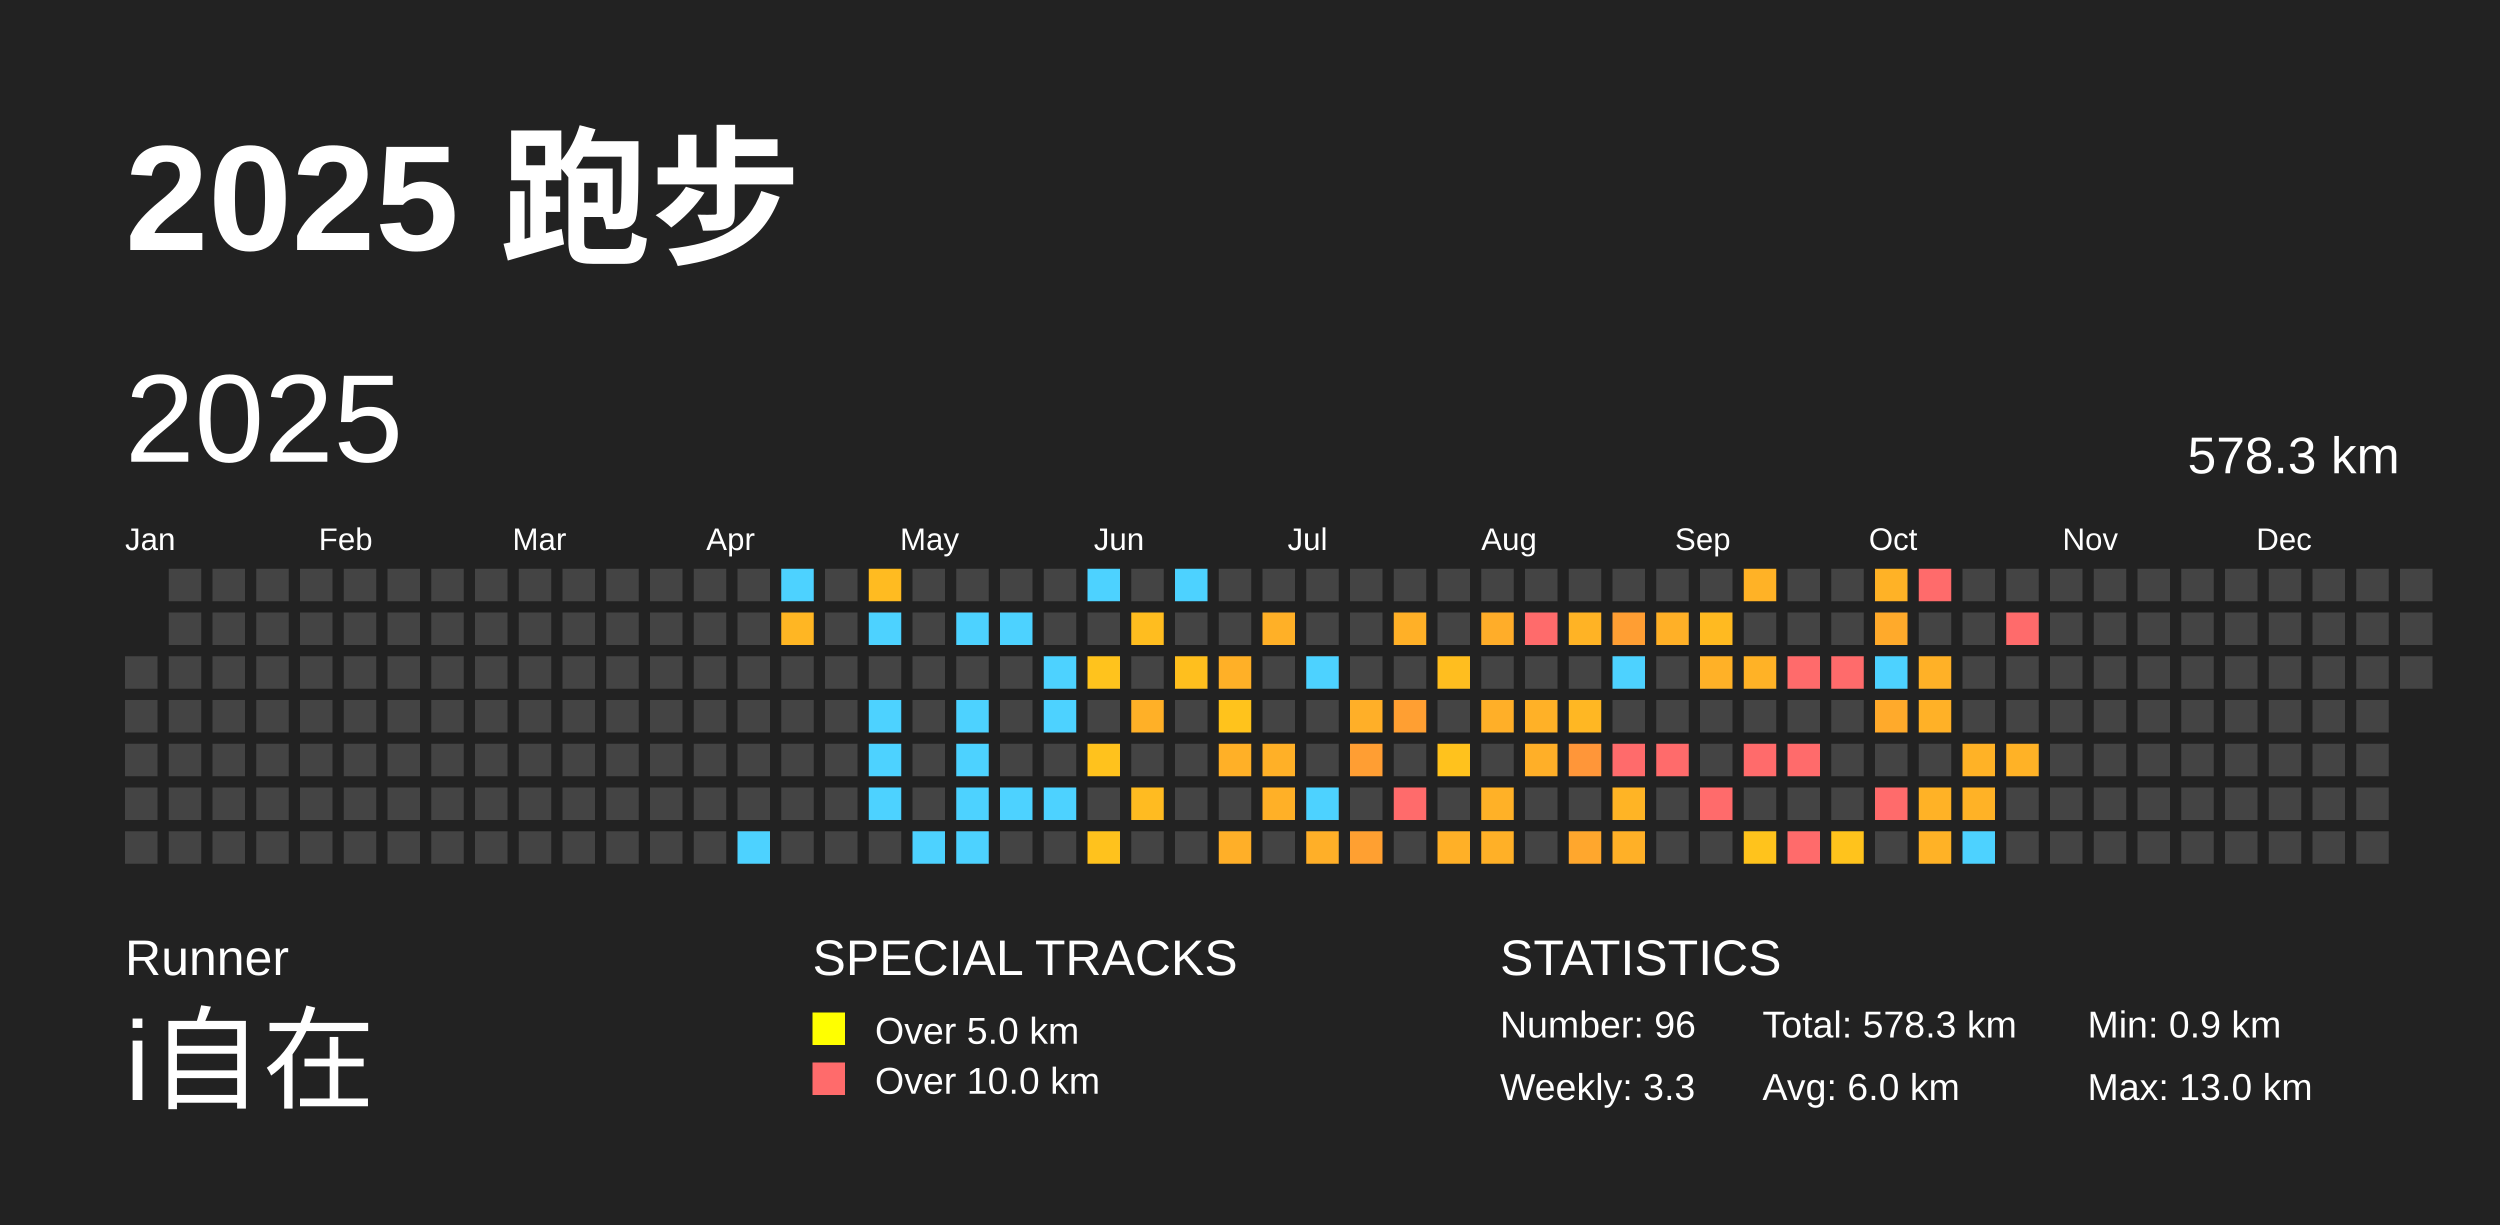
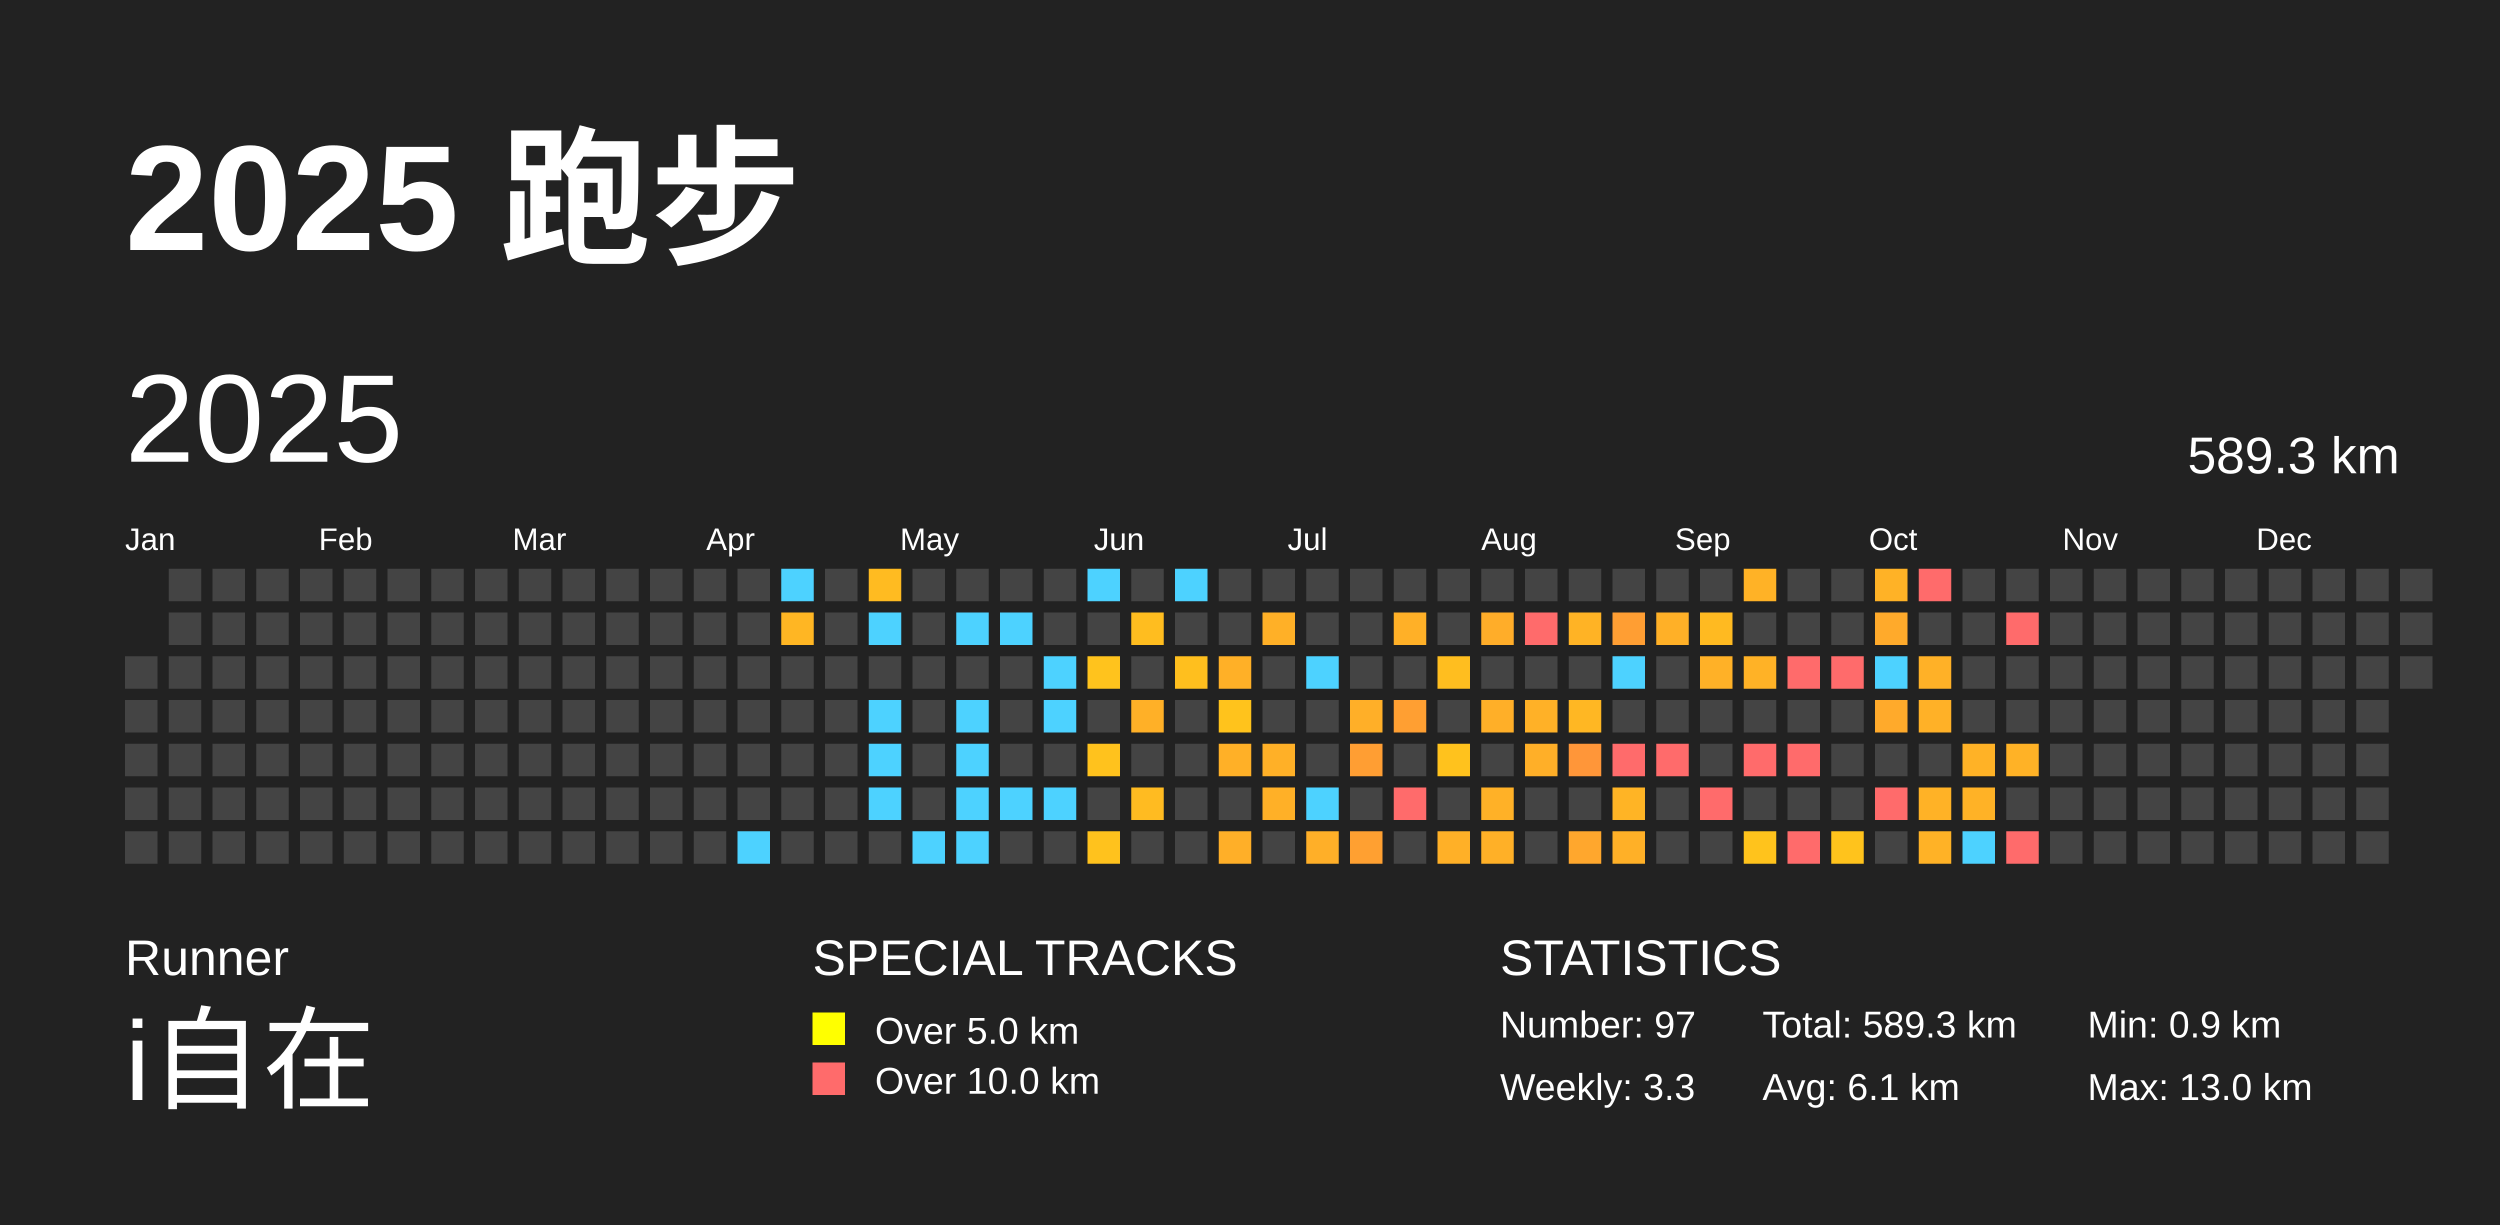
<svg xmlns="http://www.w3.org/2000/svg" baseProfile="full" height="98mm" version="1.1" viewBox="0,0,200,98" width="200mm">
  <defs />
  <rect fill="#222222" height="98" width="200" x="0" y="0" />
  <text fill="#FFFFFF" style="font-size:12px; font-family:Arial; font-weight:bold;" x="10" y="20">2025 跑步</text>
  <text fill="#FFFFFF" style="font-size:4px; font-family:Arial" x="10" y="78">Runner</text>
  <text fill="#FFFFFF" style="font-size:9px; font-family:Arial" x="10" y="88">i自在</text>
  <text fill="#FFFFFF" style="font-size:4px; font-family:Arial" x="65" y="78">SPECIAL TRACKS</text>
  <rect fill="#FFFF00" height="2.6" width="2.6" x="65" y="81" />
  <text fill="#FFFFFF" style="font-size:3px; font-family:Arial" x="70" y="83.5">Over 5.0 km</text>
  <rect fill="#FF6B6B" height="2.6" width="2.6" x="65" y="85" />
  <text fill="#FFFFFF" style="font-size:3px; font-family:Arial" x="70" y="87.5">Over 10.0 km</text>
  <text fill="#FFFFFF" style="font-size:4px; font-family:Arial" x="120" y="78">STATISTICS</text>
-   <text fill="#FFFFFF" style="font-size:3px; font-family:Arial" x="120" y="83">Number: 96</text>
+   <text fill="#FFFFFF" style="font-size:3px; font-family:Arial" x="120" y="83">Number: 97</text>
  <text fill="#FFFFFF" style="font-size:3px; font-family:Arial" x="120" y="88">Weekly: 3.3</text>
-   <text fill="#FFFFFF" style="font-size:3px; font-family:Arial" x="141" y="83">Total: 578.3 km</text>
-   <text fill="#FFFFFF" style="font-size:3px; font-family:Arial" x="141" y="88">Avg: 6.0 km</text>
+   <text fill="#FFFFFF" style="font-size:3px; font-family:Arial" x="141" y="83">Total: 589.3 km</text>
+   <text fill="#FFFFFF" style="font-size:3px; font-family:Arial" x="141" y="88">Avg: 6.1 km</text>
  <text fill="#FFFFFF" style="font-size:3px; font-family:Arial" x="167" y="83">Min: 0.9 km</text>
  <text fill="#FFFFFF" style="font-size:3px; font-family:Arial" x="167" y="88">Max: 13.0 km</text>
  <text dominant-baseline="hanging" fill="#FFFFFF" style="font-size:10.0px; font-family:Arial;" x="10" y="30">2025</text>
-   <text dominant-baseline="hanging" fill="#FFFFFF" style="font-size:4.125px; font-family:Arial;" x="175" y="35">578.3 km</text>
+   <text dominant-baseline="hanging" fill="#FFFFFF" style="font-size:4.125px; font-family:Arial;" x="175" y="35">589.3 km</text>
  <text fill="#FFFFFF" style="font-size:2.5px; font-family:Arial" x="10.0" y="44">Jan</text>
  <text fill="#FFFFFF" style="font-size:2.5px; font-family:Arial" x="25.5" y="44">Feb</text>
  <text fill="#FFFFFF" style="font-size:2.5px; font-family:Arial" x="41.0" y="44">Mar</text>
  <text fill="#FFFFFF" style="font-size:2.5px; font-family:Arial" x="56.5" y="44">Apr</text>
  <text fill="#FFFFFF" style="font-size:2.5px; font-family:Arial" x="72.0" y="44">May</text>
  <text fill="#FFFFFF" style="font-size:2.5px; font-family:Arial" x="87.5" y="44">Jun</text>
  <text fill="#FFFFFF" style="font-size:2.5px; font-family:Arial" x="103.0" y="44">Jul</text>
  <text fill="#FFFFFF" style="font-size:2.5px; font-family:Arial" x="118.5" y="44">Aug</text>
  <text fill="#FFFFFF" style="font-size:2.5px; font-family:Arial" x="134.0" y="44">Sep</text>
  <text fill="#FFFFFF" style="font-size:2.5px; font-family:Arial" x="149.5" y="44">Oct</text>
  <text fill="#FFFFFF" style="font-size:2.5px; font-family:Arial" x="165.0" y="44">Nov</text>
  <text fill="#FFFFFF" style="font-size:2.5px; font-family:Arial" x="180.5" y="44">Dec</text>
  <rect fill="#444444" height="2.6" width="2.6" x="10.0" y="52.5" />
  <rect fill="#444444" height="2.6" width="2.6" x="10.0" y="56.0" />
  <rect fill="#444444" height="2.6" width="2.6" x="10.0" y="59.5" />
  <rect fill="#444444" height="2.6" width="2.6" x="10.0" y="63.0" />
  <rect fill="#444444" height="2.6" width="2.6" x="10.0" y="66.5" />
  <rect fill="#444444" height="2.6" width="2.6" x="13.5" y="45.5" />
  <rect fill="#444444" height="2.6" width="2.6" x="13.5" y="49.0" />
  <rect fill="#444444" height="2.6" width="2.6" x="13.5" y="52.5" />
  <rect fill="#444444" height="2.6" width="2.6" x="13.5" y="56.0" />
  <rect fill="#444444" height="2.6" width="2.6" x="13.5" y="59.5" />
  <rect fill="#444444" height="2.6" width="2.6" x="13.5" y="63.0" />
  <rect fill="#444444" height="2.6" width="2.6" x="13.5" y="66.5" />
  <rect fill="#444444" height="2.6" width="2.6" x="17.0" y="45.5" />
  <rect fill="#444444" height="2.6" width="2.6" x="17.0" y="49.0" />
  <rect fill="#444444" height="2.6" width="2.6" x="17.0" y="52.5" />
  <rect fill="#444444" height="2.6" width="2.6" x="17.0" y="56.0" />
  <rect fill="#444444" height="2.6" width="2.6" x="17.0" y="59.5" />
  <rect fill="#444444" height="2.6" width="2.6" x="17.0" y="63.0" />
  <rect fill="#444444" height="2.6" width="2.6" x="17.0" y="66.5" />
  <rect fill="#444444" height="2.6" width="2.6" x="20.5" y="45.5" />
  <rect fill="#444444" height="2.6" width="2.6" x="20.5" y="49.0" />
  <rect fill="#444444" height="2.6" width="2.6" x="20.5" y="52.5" />
  <rect fill="#444444" height="2.6" width="2.6" x="20.5" y="56.0" />
  <rect fill="#444444" height="2.6" width="2.6" x="20.5" y="59.5" />
  <rect fill="#444444" height="2.6" width="2.6" x="20.5" y="63.0" />
  <rect fill="#444444" height="2.6" width="2.6" x="20.5" y="66.5" />
  <rect fill="#444444" height="2.6" width="2.6" x="24.0" y="45.5" />
  <rect fill="#444444" height="2.6" width="2.6" x="24.0" y="49.0" />
  <rect fill="#444444" height="2.6" width="2.6" x="24.0" y="52.5" />
  <rect fill="#444444" height="2.6" width="2.6" x="24.0" y="56.0" />
  <rect fill="#444444" height="2.6" width="2.6" x="24.0" y="59.5" />
  <rect fill="#444444" height="2.6" width="2.6" x="24.0" y="63.0" />
  <rect fill="#444444" height="2.6" width="2.6" x="24.0" y="66.5" />
  <rect fill="#444444" height="2.6" width="2.6" x="27.5" y="45.5" />
  <rect fill="#444444" height="2.6" width="2.6" x="27.5" y="49.0" />
  <rect fill="#444444" height="2.6" width="2.6" x="27.5" y="52.5" />
  <rect fill="#444444" height="2.6" width="2.6" x="27.5" y="56.0" />
  <rect fill="#444444" height="2.6" width="2.6" x="27.5" y="59.5" />
  <rect fill="#444444" height="2.6" width="2.6" x="27.5" y="63.0" />
  <rect fill="#444444" height="2.6" width="2.6" x="27.5" y="66.5" />
  <rect fill="#444444" height="2.6" width="2.6" x="31.0" y="45.5" />
  <rect fill="#444444" height="2.6" width="2.6" x="31.0" y="49.0" />
  <rect fill="#444444" height="2.6" width="2.6" x="31.0" y="52.5" />
  <rect fill="#444444" height="2.6" width="2.6" x="31.0" y="56.0" />
  <rect fill="#444444" height="2.6" width="2.6" x="31.0" y="59.5" />
  <rect fill="#444444" height="2.6" width="2.6" x="31.0" y="63.0" />
  <rect fill="#444444" height="2.6" width="2.6" x="31.0" y="66.5" />
  <rect fill="#444444" height="2.6" width="2.6" x="34.5" y="45.5" />
  <rect fill="#444444" height="2.6" width="2.6" x="34.5" y="49.0" />
  <rect fill="#444444" height="2.6" width="2.6" x="34.5" y="52.5" />
  <rect fill="#444444" height="2.6" width="2.6" x="34.5" y="56.0" />
  <rect fill="#444444" height="2.6" width="2.6" x="34.5" y="59.5" />
  <rect fill="#444444" height="2.6" width="2.6" x="34.5" y="63.0" />
  <rect fill="#444444" height="2.6" width="2.6" x="34.5" y="66.5" />
  <rect fill="#444444" height="2.6" width="2.6" x="38.0" y="45.5" />
  <rect fill="#444444" height="2.6" width="2.6" x="38.0" y="49.0" />
  <rect fill="#444444" height="2.6" width="2.6" x="38.0" y="52.5" />
  <rect fill="#444444" height="2.6" width="2.6" x="38.0" y="56.0" />
  <rect fill="#444444" height="2.6" width="2.6" x="38.0" y="59.5" />
  <rect fill="#444444" height="2.6" width="2.6" x="38.0" y="63.0" />
  <rect fill="#444444" height="2.6" width="2.6" x="38.0" y="66.5" />
  <rect fill="#444444" height="2.6" width="2.6" x="41.5" y="45.5" />
  <rect fill="#444444" height="2.6" width="2.6" x="41.5" y="49.0" />
  <rect fill="#444444" height="2.6" width="2.6" x="41.5" y="52.5" />
  <rect fill="#444444" height="2.6" width="2.6" x="41.5" y="56.0" />
  <rect fill="#444444" height="2.6" width="2.6" x="41.5" y="59.5" />
  <rect fill="#444444" height="2.6" width="2.6" x="41.5" y="63.0" />
  <rect fill="#444444" height="2.6" width="2.6" x="41.5" y="66.5" />
  <rect fill="#444444" height="2.6" width="2.6" x="45.0" y="45.5" />
  <rect fill="#444444" height="2.6" width="2.6" x="45.0" y="49.0" />
  <rect fill="#444444" height="2.6" width="2.6" x="45.0" y="52.5" />
  <rect fill="#444444" height="2.6" width="2.6" x="45.0" y="56.0" />
  <rect fill="#444444" height="2.6" width="2.6" x="45.0" y="59.5" />
  <rect fill="#444444" height="2.6" width="2.6" x="45.0" y="63.0" />
  <rect fill="#444444" height="2.6" width="2.6" x="45.0" y="66.5" />
  <rect fill="#444444" height="2.6" width="2.6" x="48.5" y="45.5" />
  <rect fill="#444444" height="2.6" width="2.6" x="48.5" y="49.0" />
  <rect fill="#444444" height="2.6" width="2.6" x="48.5" y="52.5" />
  <rect fill="#444444" height="2.6" width="2.6" x="48.5" y="56.0" />
  <rect fill="#444444" height="2.6" width="2.6" x="48.5" y="59.5" />
  <rect fill="#444444" height="2.6" width="2.6" x="48.5" y="63.0" />
  <rect fill="#444444" height="2.6" width="2.6" x="48.5" y="66.5" />
  <rect fill="#444444" height="2.6" width="2.6" x="52.0" y="45.5" />
  <rect fill="#444444" height="2.6" width="2.6" x="52.0" y="49.0" />
  <rect fill="#444444" height="2.6" width="2.6" x="52.0" y="52.5" />
  <rect fill="#444444" height="2.6" width="2.6" x="52.0" y="56.0" />
  <rect fill="#444444" height="2.6" width="2.6" x="52.0" y="59.5" />
  <rect fill="#444444" height="2.6" width="2.6" x="52.0" y="63.0" />
  <rect fill="#444444" height="2.6" width="2.6" x="52.0" y="66.5" />
  <rect fill="#444444" height="2.6" width="2.6" x="55.5" y="45.5" />
  <rect fill="#444444" height="2.6" width="2.6" x="55.5" y="49.0" />
  <rect fill="#444444" height="2.6" width="2.6" x="55.5" y="52.5" />
  <rect fill="#444444" height="2.6" width="2.6" x="55.5" y="56.0" />
  <rect fill="#444444" height="2.6" width="2.6" x="55.5" y="59.5" />
  <rect fill="#444444" height="2.6" width="2.6" x="55.5" y="63.0" />
  <rect fill="#444444" height="2.6" width="2.6" x="55.5" y="66.5" />
  <rect fill="#444444" height="2.6" width="2.6" x="59.0" y="45.5" />
  <rect fill="#444444" height="2.6" width="2.6" x="59.0" y="49.0" />
  <rect fill="#444444" height="2.6" width="2.6" x="59.0" y="52.5" />
  <rect fill="#444444" height="2.6" width="2.6" x="59.0" y="56.0" />
  <rect fill="#444444" height="2.6" width="2.6" x="59.0" y="59.5" />
  <rect fill="#444444" height="2.6" width="2.6" x="59.0" y="63.0" />
  <rect fill="#4dd2ff" height="2.6" width="2.6" x="59.0" y="66.5" />
  <rect fill="#4dd2ff" height="2.6" width="2.6" x="62.5" y="45.5" />
  <rect fill="#ffb623" height="2.6" width="2.6" x="62.5" y="49.0" />
  <rect fill="#444444" height="2.6" width="2.6" x="62.5" y="52.5" />
  <rect fill="#444444" height="2.6" width="2.6" x="62.5" y="56.0" />
  <rect fill="#444444" height="2.6" width="2.6" x="62.5" y="59.5" />
  <rect fill="#444444" height="2.6" width="2.6" x="62.5" y="63.0" />
  <rect fill="#444444" height="2.6" width="2.6" x="62.5" y="66.5" />
  <rect fill="#444444" height="2.6" width="2.6" x="66.0" y="45.5" />
  <rect fill="#444444" height="2.6" width="2.6" x="66.0" y="49.0" />
  <rect fill="#444444" height="2.6" width="2.6" x="66.0" y="52.5" />
  <rect fill="#444444" height="2.6" width="2.6" x="66.0" y="56.0" />
  <rect fill="#444444" height="2.6" width="2.6" x="66.0" y="59.5" />
  <rect fill="#444444" height="2.6" width="2.6" x="66.0" y="63.0" />
  <rect fill="#444444" height="2.6" width="2.6" x="66.0" y="66.5" />
  <rect fill="#ffbb21" height="2.6" width="2.6" x="69.5" y="45.5" />
  <rect fill="#4dd2ff" height="2.6" width="2.6" x="69.5" y="49.0" />
  <rect fill="#444444" height="2.6" width="2.6" x="69.5" y="52.5" />
  <rect fill="#4dd2ff" height="2.6" width="2.6" x="69.5" y="56.0" />
  <rect fill="#4dd2ff" height="2.6" width="2.6" x="69.5" y="59.5" />
  <rect fill="#4dd2ff" height="2.6" width="2.6" x="69.5" y="63.0" />
  <rect fill="#444444" height="2.6" width="2.6" x="69.5" y="66.5" />
  <rect fill="#444444" height="2.6" width="2.6" x="73.0" y="45.5" />
  <rect fill="#444444" height="2.6" width="2.6" x="73.0" y="49.0" />
  <rect fill="#444444" height="2.6" width="2.6" x="73.0" y="52.5" />
  <rect fill="#444444" height="2.6" width="2.6" x="73.0" y="56.0" />
  <rect fill="#444444" height="2.6" width="2.6" x="73.0" y="59.5" />
  <rect fill="#444444" height="2.6" width="2.6" x="73.0" y="63.0" />
  <rect fill="#4dd2ff" height="2.6" width="2.6" x="73.0" y="66.5" />
  <rect fill="#444444" height="2.6" width="2.6" x="76.5" y="45.5" />
  <rect fill="#4dd2ff" height="2.6" width="2.6" x="76.5" y="49.0" />
  <rect fill="#444444" height="2.6" width="2.6" x="76.5" y="52.5" />
  <rect fill="#4dd2ff" height="2.6" width="2.6" x="76.5" y="56.0" />
  <rect fill="#4dd2ff" height="2.6" width="2.6" x="76.5" y="59.5" />
  <rect fill="#4dd2ff" height="2.6" width="2.6" x="76.5" y="63.0" />
  <rect fill="#4dd2ff" height="2.6" width="2.6" x="76.5" y="66.5" />
  <rect fill="#444444" height="2.6" width="2.6" x="80.0" y="45.5" />
  <rect fill="#4dd2ff" height="2.6" width="2.6" x="80.0" y="49.0" />
  <rect fill="#444444" height="2.6" width="2.6" x="80.0" y="52.5" />
  <rect fill="#444444" height="2.6" width="2.6" x="80.0" y="56.0" />
  <rect fill="#444444" height="2.6" width="2.6" x="80.0" y="59.5" />
  <rect fill="#4dd2ff" height="2.6" width="2.6" x="80.0" y="63.0" />
  <rect fill="#444444" height="2.6" width="2.6" x="80.0" y="66.5" />
  <rect fill="#444444" height="2.6" width="2.6" x="83.5" y="45.5" />
  <rect fill="#444444" height="2.6" width="2.6" x="83.5" y="49.0" />
  <rect fill="#4dd2ff" height="2.6" width="2.6" x="83.5" y="52.5" />
  <rect fill="#4dd2ff" height="2.6" width="2.6" x="83.5" y="56.0" />
  <rect fill="#444444" height="2.6" width="2.6" x="83.5" y="59.5" />
  <rect fill="#4dd2ff" height="2.6" width="2.6" x="83.5" y="63.0" />
  <rect fill="#444444" height="2.6" width="2.6" x="83.5" y="66.5" />
  <rect fill="#4dd2ff" height="2.6" width="2.6" x="87.0" y="45.5" />
  <rect fill="#444444" height="2.6" width="2.6" x="87.0" y="49.0" />
  <rect fill="#ffc31d" height="2.6" width="2.6" x="87.0" y="52.5" />
  <rect fill="#444444" height="2.6" width="2.6" x="87.0" y="56.0" />
  <rect fill="#ffc21d" height="2.6" width="2.6" x="87.0" y="59.5" />
  <rect fill="#444444" height="2.6" width="2.6" x="87.0" y="63.0" />
  <rect fill="#ffc21d" height="2.6" width="2.6" x="87.0" y="66.5" />
  <rect fill="#444444" height="2.6" width="2.6" x="90.5" y="45.5" />
  <rect fill="#ffbd1f" height="2.6" width="2.6" x="90.5" y="49.0" />
  <rect fill="#444444" height="2.6" width="2.6" x="90.5" y="52.5" />
  <rect fill="#ffb027" height="2.6" width="2.6" x="90.5" y="56.0" />
  <rect fill="#444444" height="2.6" width="2.6" x="90.5" y="59.5" />
  <rect fill="#ffbb21" height="2.6" width="2.6" x="90.5" y="63.0" />
  <rect fill="#444444" height="2.6" width="2.6" x="90.5" y="66.5" />
  <rect fill="#4dd2ff" height="2.6" width="2.6" x="94.0" y="45.5" />
  <rect fill="#444444" height="2.6" width="2.6" x="94.0" y="49.0" />
  <rect fill="#ffbf1e" height="2.6" width="2.6" x="94.0" y="52.5" />
  <rect fill="#444444" height="2.6" width="2.6" x="94.0" y="56.0" />
  <rect fill="#444444" height="2.6" width="2.6" x="94.0" y="59.5" />
  <rect fill="#444444" height="2.6" width="2.6" x="94.0" y="63.0" />
  <rect fill="#444444" height="2.6" width="2.6" x="94.0" y="66.5" />
  <rect fill="#444444" height="2.6" width="2.6" x="97.5" y="45.5" />
  <rect fill="#444444" height="2.6" width="2.6" x="97.5" y="49.0" />
  <rect fill="#ffb027" height="2.6" width="2.6" x="97.5" y="52.5" />
  <rect fill="#ffc31c" height="2.6" width="2.6" x="97.5" y="56.0" />
  <rect fill="#ffb027" height="2.6" width="2.6" x="97.5" y="59.5" />
  <rect fill="#444444" height="2.6" width="2.6" x="97.5" y="63.0" />
  <rect fill="#ffaf28" height="2.6" width="2.6" x="97.5" y="66.5" />
  <rect fill="#444444" height="2.6" width="2.6" x="101.0" y="45.5" />
  <rect fill="#ffb027" height="2.6" width="2.6" x="101.0" y="49.0" />
  <rect fill="#444444" height="2.6" width="2.6" x="101.0" y="52.5" />
  <rect fill="#444444" height="2.6" width="2.6" x="101.0" y="56.0" />
  <rect fill="#ffb027" height="2.6" width="2.6" x="101.0" y="59.5" />
  <rect fill="#ffb027" height="2.6" width="2.6" x="101.0" y="63.0" />
  <rect fill="#444444" height="2.6" width="2.6" x="101.0" y="66.5" />
  <rect fill="#444444" height="2.6" width="2.6" x="104.5" y="45.5" />
  <rect fill="#444444" height="2.6" width="2.6" x="104.5" y="49.0" />
  <rect fill="#4dd2ff" height="2.6" width="2.6" x="104.5" y="52.5" />
  <rect fill="#444444" height="2.6" width="2.6" x="104.5" y="56.0" />
  <rect fill="#444444" height="2.6" width="2.6" x="104.5" y="59.5" />
  <rect fill="#4dd2ff" height="2.6" width="2.6" x="104.5" y="63.0" />
  <rect fill="#ffaf28" height="2.6" width="2.6" x="104.5" y="66.5" />
  <rect fill="#444444" height="2.6" width="2.6" x="108.0" y="45.5" />
  <rect fill="#444444" height="2.6" width="2.6" x="108.0" y="49.0" />
  <rect fill="#444444" height="2.6" width="2.6" x="108.0" y="52.5" />
  <rect fill="#ffaf28" height="2.6" width="2.6" x="108.0" y="56.0" />
  <rect fill="#ff9e33" height="2.6" width="2.6" x="108.0" y="59.5" />
  <rect fill="#444444" height="2.6" width="2.6" x="108.0" y="63.0" />
  <rect fill="#ffa031" height="2.6" width="2.6" x="108.0" y="66.5" />
  <rect fill="#444444" height="2.6" width="2.6" x="111.5" y="45.5" />
  <rect fill="#ffb027" height="2.6" width="2.6" x="111.5" y="49.0" />
  <rect fill="#444444" height="2.6" width="2.6" x="111.5" y="52.5" />
  <rect fill="#ff9f32" height="2.6" width="2.6" x="111.5" y="56.0" />
  <rect fill="#444444" height="2.6" width="2.6" x="111.5" y="59.5" />
  <rect fill="#FF6B6B" height="2.6" width="2.6" x="111.5" y="63.0" />
  <rect fill="#444444" height="2.6" width="2.6" x="111.5" y="66.5" />
  <rect fill="#444444" height="2.6" width="2.6" x="115.0" y="45.5" />
  <rect fill="#444444" height="2.6" width="2.6" x="115.0" y="49.0" />
  <rect fill="#ffbe1f" height="2.6" width="2.6" x="115.0" y="52.5" />
  <rect fill="#444444" height="2.6" width="2.6" x="115.0" y="56.0" />
  <rect fill="#ffc21d" height="2.6" width="2.6" x="115.0" y="59.5" />
  <rect fill="#444444" height="2.6" width="2.6" x="115.0" y="63.0" />
  <rect fill="#ffb027" height="2.6" width="2.6" x="115.0" y="66.5" />
  <rect fill="#444444" height="2.6" width="2.6" x="118.5" y="45.5" />
  <rect fill="#ffad29" height="2.6" width="2.6" x="118.5" y="49.0" />
  <rect fill="#444444" height="2.6" width="2.6" x="118.5" y="52.5" />
  <rect fill="#ffaf28" height="2.6" width="2.6" x="118.5" y="56.0" />
  <rect fill="#444444" height="2.6" width="2.6" x="118.5" y="59.5" />
  <rect fill="#ffb127" height="2.6" width="2.6" x="118.5" y="63.0" />
  <rect fill="#ffb027" height="2.6" width="2.6" x="118.5" y="66.5" />
  <rect fill="#444444" height="2.6" width="2.6" x="122.0" y="45.5" />
  <rect fill="#FF6B6B" height="2.6" width="2.6" x="122.0" y="49.0" />
  <rect fill="#444444" height="2.6" width="2.6" x="122.0" y="52.5" />
  <rect fill="#ffb127" height="2.6" width="2.6" x="122.0" y="56.0" />
  <rect fill="#ffaf28" height="2.6" width="2.6" x="122.0" y="59.5" />
  <rect fill="#444444" height="2.6" width="2.6" x="122.0" y="63.0" />
  <rect fill="#444444" height="2.6" width="2.6" x="122.0" y="66.5" />
  <rect fill="#444444" height="2.6" width="2.6" x="125.5" y="45.5" />
  <rect fill="#ffb325" height="2.6" width="2.6" x="125.5" y="49.0" />
  <rect fill="#444444" height="2.6" width="2.6" x="125.5" y="52.5" />
  <rect fill="#ffb723" height="2.6" width="2.6" x="125.5" y="56.0" />
  <rect fill="#ff9639" height="2.6" width="2.6" x="125.5" y="59.5" />
  <rect fill="#444444" height="2.6" width="2.6" x="125.5" y="63.0" />
  <rect fill="#ffa72d" height="2.6" width="2.6" x="125.5" y="66.5" />
  <rect fill="#444444" height="2.6" width="2.6" x="129.0" y="45.5" />
  <rect fill="#ff9e33" height="2.6" width="2.6" x="129.0" y="49.0" />
  <rect fill="#4dd2ff" height="2.6" width="2.6" x="129.0" y="52.5" />
  <rect fill="#444444" height="2.6" width="2.6" x="129.0" y="56.0" />
  <rect fill="#FF6B6B" height="2.6" width="2.6" x="129.0" y="59.5" />
  <rect fill="#ffb425" height="2.6" width="2.6" x="129.0" y="63.0" />
  <rect fill="#ffb027" height="2.6" width="2.6" x="129.0" y="66.5" />
  <rect fill="#444444" height="2.6" width="2.6" x="132.5" y="45.5" />
  <rect fill="#ffb027" height="2.6" width="2.6" x="132.5" y="49.0" />
  <rect fill="#444444" height="2.6" width="2.6" x="132.5" y="52.5" />
  <rect fill="#444444" height="2.6" width="2.6" x="132.5" y="56.0" />
  <rect fill="#FF6B6B" height="2.6" width="2.6" x="132.5" y="59.5" />
  <rect fill="#444444" height="2.6" width="2.6" x="132.5" y="63.0" />
  <rect fill="#444444" height="2.6" width="2.6" x="132.5" y="66.5" />
  <rect fill="#444444" height="2.6" width="2.6" x="136.0" y="45.5" />
  <rect fill="#ffba21" height="2.6" width="2.6" x="136.0" y="49.0" />
  <rect fill="#ffb127" height="2.6" width="2.6" x="136.0" y="52.5" />
  <rect fill="#444444" height="2.6" width="2.6" x="136.0" y="56.0" />
  <rect fill="#444444" height="2.6" width="2.6" x="136.0" y="59.5" />
  <rect fill="#FF6B6B" height="2.6" width="2.6" x="136.0" y="63.0" />
  <rect fill="#444444" height="2.6" width="2.6" x="136.0" y="66.5" />
  <rect fill="#ffb226" height="2.6" width="2.6" x="139.5" y="45.5" />
  <rect fill="#444444" height="2.6" width="2.6" x="139.5" y="49.0" />
  <rect fill="#ffb226" height="2.6" width="2.6" x="139.5" y="52.5" />
  <rect fill="#444444" height="2.6" width="2.6" x="139.5" y="56.0" />
  <rect fill="#FF6B6B" height="2.6" width="2.6" x="139.5" y="59.5" />
  <rect fill="#444444" height="2.6" width="2.6" x="139.5" y="63.0" />
  <rect fill="#ffc31c" height="2.6" width="2.6" x="139.5" y="66.5" />
  <rect fill="#444444" height="2.6" width="2.6" x="143.0" y="45.5" />
  <rect fill="#444444" height="2.6" width="2.6" x="143.0" y="49.0" />
  <rect fill="#FF6B6B" height="2.6" width="2.6" x="143.0" y="52.5" />
  <rect fill="#444444" height="2.6" width="2.6" x="143.0" y="56.0" />
  <rect fill="#FF6B6B" height="2.6" width="2.6" x="143.0" y="59.5" />
  <rect fill="#444444" height="2.6" width="2.6" x="143.0" y="63.0" />
  <rect fill="#FF6B6B" height="2.6" width="2.6" x="143.0" y="66.5" />
  <rect fill="#444444" height="2.6" width="2.6" x="146.5" y="45.5" />
  <rect fill="#444444" height="2.6" width="2.6" x="146.5" y="49.0" />
  <rect fill="#FF6B6B" height="2.6" width="2.6" x="146.5" y="52.5" />
  <rect fill="#444444" height="2.6" width="2.6" x="146.5" y="56.0" />
  <rect fill="#444444" height="2.6" width="2.6" x="146.5" y="59.5" />
  <rect fill="#444444" height="2.6" width="2.6" x="146.5" y="63.0" />
  <rect fill="#ffc31c" height="2.6" width="2.6" x="146.5" y="66.5" />
  <rect fill="#ffb226" height="2.6" width="2.6" x="150.0" y="45.5" />
  <rect fill="#ffaa2b" height="2.6" width="2.6" x="150.0" y="49.0" />
  <rect fill="#4dd2ff" height="2.6" width="2.6" x="150.0" y="52.5" />
  <rect fill="#ffaa2b" height="2.6" width="2.6" x="150.0" y="56.0" />
  <rect fill="#444444" height="2.6" width="2.6" x="150.0" y="59.5" />
  <rect fill="#FF6B6B" height="2.6" width="2.6" x="150.0" y="63.0" />
  <rect fill="#444444" height="2.6" width="2.6" x="150.0" y="66.5" />
  <rect fill="#FF6B6B" height="2.6" width="2.6" x="153.5" y="45.5" />
  <rect fill="#444444" height="2.6" width="2.6" x="153.5" y="49.0" />
  <rect fill="#ffb127" height="2.6" width="2.6" x="153.5" y="52.5" />
  <rect fill="#ffb127" height="2.6" width="2.6" x="153.5" y="56.0" />
  <rect fill="#444444" height="2.6" width="2.6" x="153.5" y="59.5" />
  <rect fill="#ffb226" height="2.6" width="2.6" x="153.5" y="63.0" />
  <rect fill="#ffb226" height="2.6" width="2.6" x="153.5" y="66.5" />
  <rect fill="#444444" height="2.6" width="2.6" x="157.0" y="45.5" />
  <rect fill="#444444" height="2.6" width="2.6" x="157.0" y="49.0" />
  <rect fill="#444444" height="2.6" width="2.6" x="157.0" y="52.5" />
  <rect fill="#444444" height="2.6" width="2.6" x="157.0" y="56.0" />
  <rect fill="#ffb226" height="2.6" width="2.6" x="157.0" y="59.5" />
  <rect fill="#ffb226" height="2.6" width="2.6" x="157.0" y="63.0" />
  <rect fill="#4dd2ff" height="2.6" width="2.6" x="157.0" y="66.5" />
  <rect fill="#444444" height="2.6" width="2.6" x="160.5" y="45.5" />
  <rect fill="#FF6B6B" height="2.6" width="2.6" x="160.5" y="49.0" />
  <rect fill="#444444" height="2.6" width="2.6" x="160.5" y="52.5" />
  <rect fill="#444444" height="2.6" width="2.6" x="160.5" y="56.0" />
  <rect fill="#ffb226" height="2.6" width="2.6" x="160.5" y="59.5" />
  <rect fill="#444444" height="2.6" width="2.6" x="160.5" y="63.0" />
-   <rect fill="#444444" height="2.6" width="2.6" x="160.5" y="66.5" />
+   <rect fill="#FF6B6B" height="2.6" width="2.6" x="160.5" y="66.5" />
  <rect fill="#444444" height="2.6" width="2.6" x="164.0" y="45.5" />
  <rect fill="#444444" height="2.6" width="2.6" x="164.0" y="49.0" />
  <rect fill="#444444" height="2.6" width="2.6" x="164.0" y="52.5" />
  <rect fill="#444444" height="2.6" width="2.6" x="164.0" y="56.0" />
  <rect fill="#444444" height="2.6" width="2.6" x="164.0" y="59.5" />
  <rect fill="#444444" height="2.6" width="2.6" x="164.0" y="63.0" />
  <rect fill="#444444" height="2.6" width="2.6" x="164.0" y="66.5" />
  <rect fill="#444444" height="2.6" width="2.6" x="167.5" y="45.5" />
  <rect fill="#444444" height="2.6" width="2.6" x="167.5" y="49.0" />
  <rect fill="#444444" height="2.6" width="2.6" x="167.5" y="52.5" />
  <rect fill="#444444" height="2.6" width="2.6" x="167.5" y="56.0" />
  <rect fill="#444444" height="2.6" width="2.6" x="167.5" y="59.5" />
  <rect fill="#444444" height="2.6" width="2.6" x="167.5" y="63.0" />
  <rect fill="#444444" height="2.6" width="2.6" x="167.5" y="66.5" />
  <rect fill="#444444" height="2.6" width="2.6" x="171.0" y="45.5" />
  <rect fill="#444444" height="2.6" width="2.6" x="171.0" y="49.0" />
  <rect fill="#444444" height="2.6" width="2.6" x="171.0" y="52.5" />
  <rect fill="#444444" height="2.6" width="2.6" x="171.0" y="56.0" />
  <rect fill="#444444" height="2.6" width="2.6" x="171.0" y="59.5" />
  <rect fill="#444444" height="2.6" width="2.6" x="171.0" y="63.0" />
  <rect fill="#444444" height="2.6" width="2.6" x="171.0" y="66.5" />
  <rect fill="#444444" height="2.6" width="2.6" x="174.5" y="45.5" />
  <rect fill="#444444" height="2.6" width="2.6" x="174.5" y="49.0" />
  <rect fill="#444444" height="2.6" width="2.6" x="174.5" y="52.5" />
  <rect fill="#444444" height="2.6" width="2.6" x="174.5" y="56.0" />
  <rect fill="#444444" height="2.6" width="2.6" x="174.5" y="59.5" />
  <rect fill="#444444" height="2.6" width="2.6" x="174.5" y="63.0" />
  <rect fill="#444444" height="2.6" width="2.6" x="174.5" y="66.5" />
  <rect fill="#444444" height="2.6" width="2.6" x="178.0" y="45.5" />
  <rect fill="#444444" height="2.6" width="2.6" x="178.0" y="49.0" />
  <rect fill="#444444" height="2.6" width="2.6" x="178.0" y="52.5" />
  <rect fill="#444444" height="2.6" width="2.6" x="178.0" y="56.0" />
  <rect fill="#444444" height="2.6" width="2.6" x="178.0" y="59.5" />
  <rect fill="#444444" height="2.6" width="2.6" x="178.0" y="63.0" />
  <rect fill="#444444" height="2.6" width="2.6" x="178.0" y="66.5" />
  <rect fill="#444444" height="2.6" width="2.6" x="181.5" y="45.5" />
  <rect fill="#444444" height="2.6" width="2.6" x="181.5" y="49.0" />
  <rect fill="#444444" height="2.6" width="2.6" x="181.5" y="52.5" />
  <rect fill="#444444" height="2.6" width="2.6" x="181.5" y="56.0" />
  <rect fill="#444444" height="2.6" width="2.6" x="181.5" y="59.5" />
  <rect fill="#444444" height="2.6" width="2.6" x="181.5" y="63.0" />
  <rect fill="#444444" height="2.6" width="2.6" x="181.5" y="66.5" />
  <rect fill="#444444" height="2.6" width="2.6" x="185.0" y="45.5" />
  <rect fill="#444444" height="2.6" width="2.6" x="185.0" y="49.0" />
  <rect fill="#444444" height="2.6" width="2.6" x="185.0" y="52.5" />
  <rect fill="#444444" height="2.6" width="2.6" x="185.0" y="56.0" />
  <rect fill="#444444" height="2.6" width="2.6" x="185.0" y="59.5" />
  <rect fill="#444444" height="2.6" width="2.6" x="185.0" y="63.0" />
  <rect fill="#444444" height="2.6" width="2.6" x="185.0" y="66.5" />
  <rect fill="#444444" height="2.6" width="2.6" x="188.5" y="45.5" />
  <rect fill="#444444" height="2.6" width="2.6" x="188.5" y="49.0" />
  <rect fill="#444444" height="2.6" width="2.6" x="188.5" y="52.5" />
  <rect fill="#444444" height="2.6" width="2.6" x="188.5" y="56.0" />
  <rect fill="#444444" height="2.6" width="2.6" x="188.5" y="59.5" />
  <rect fill="#444444" height="2.6" width="2.6" x="188.5" y="63.0" />
  <rect fill="#444444" height="2.6" width="2.6" x="188.5" y="66.5" />
  <rect fill="#444444" height="2.6" width="2.6" x="192.0" y="45.5" />
  <rect fill="#444444" height="2.6" width="2.6" x="192.0" y="49.0" />
  <rect fill="#444444" height="2.6" width="2.6" x="192.0" y="52.5" />
</svg>
